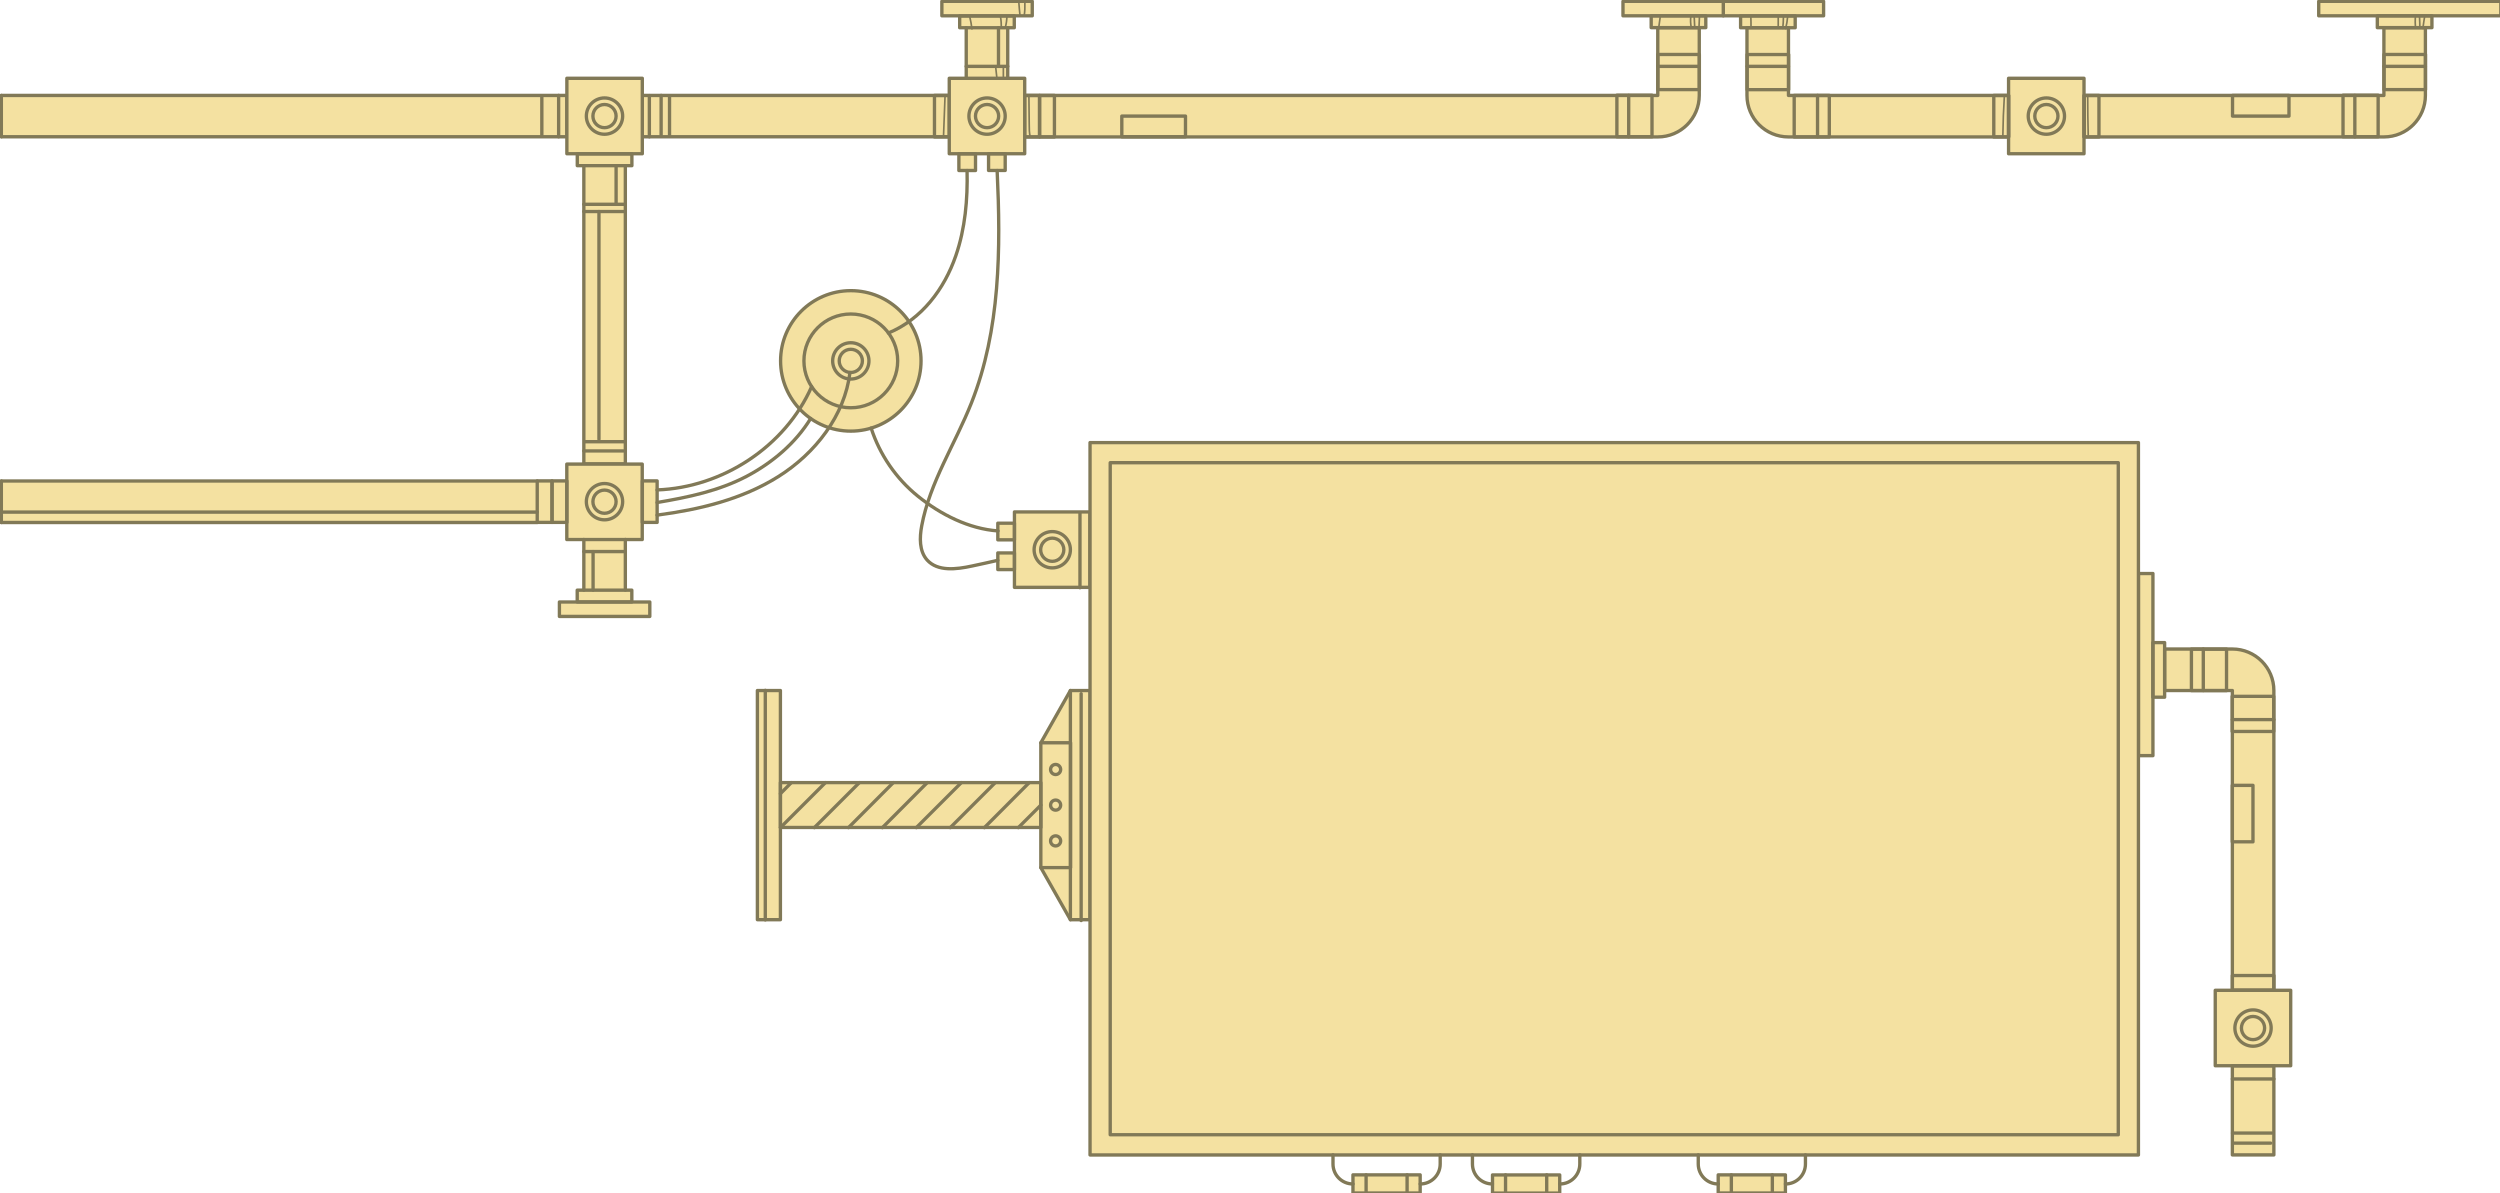
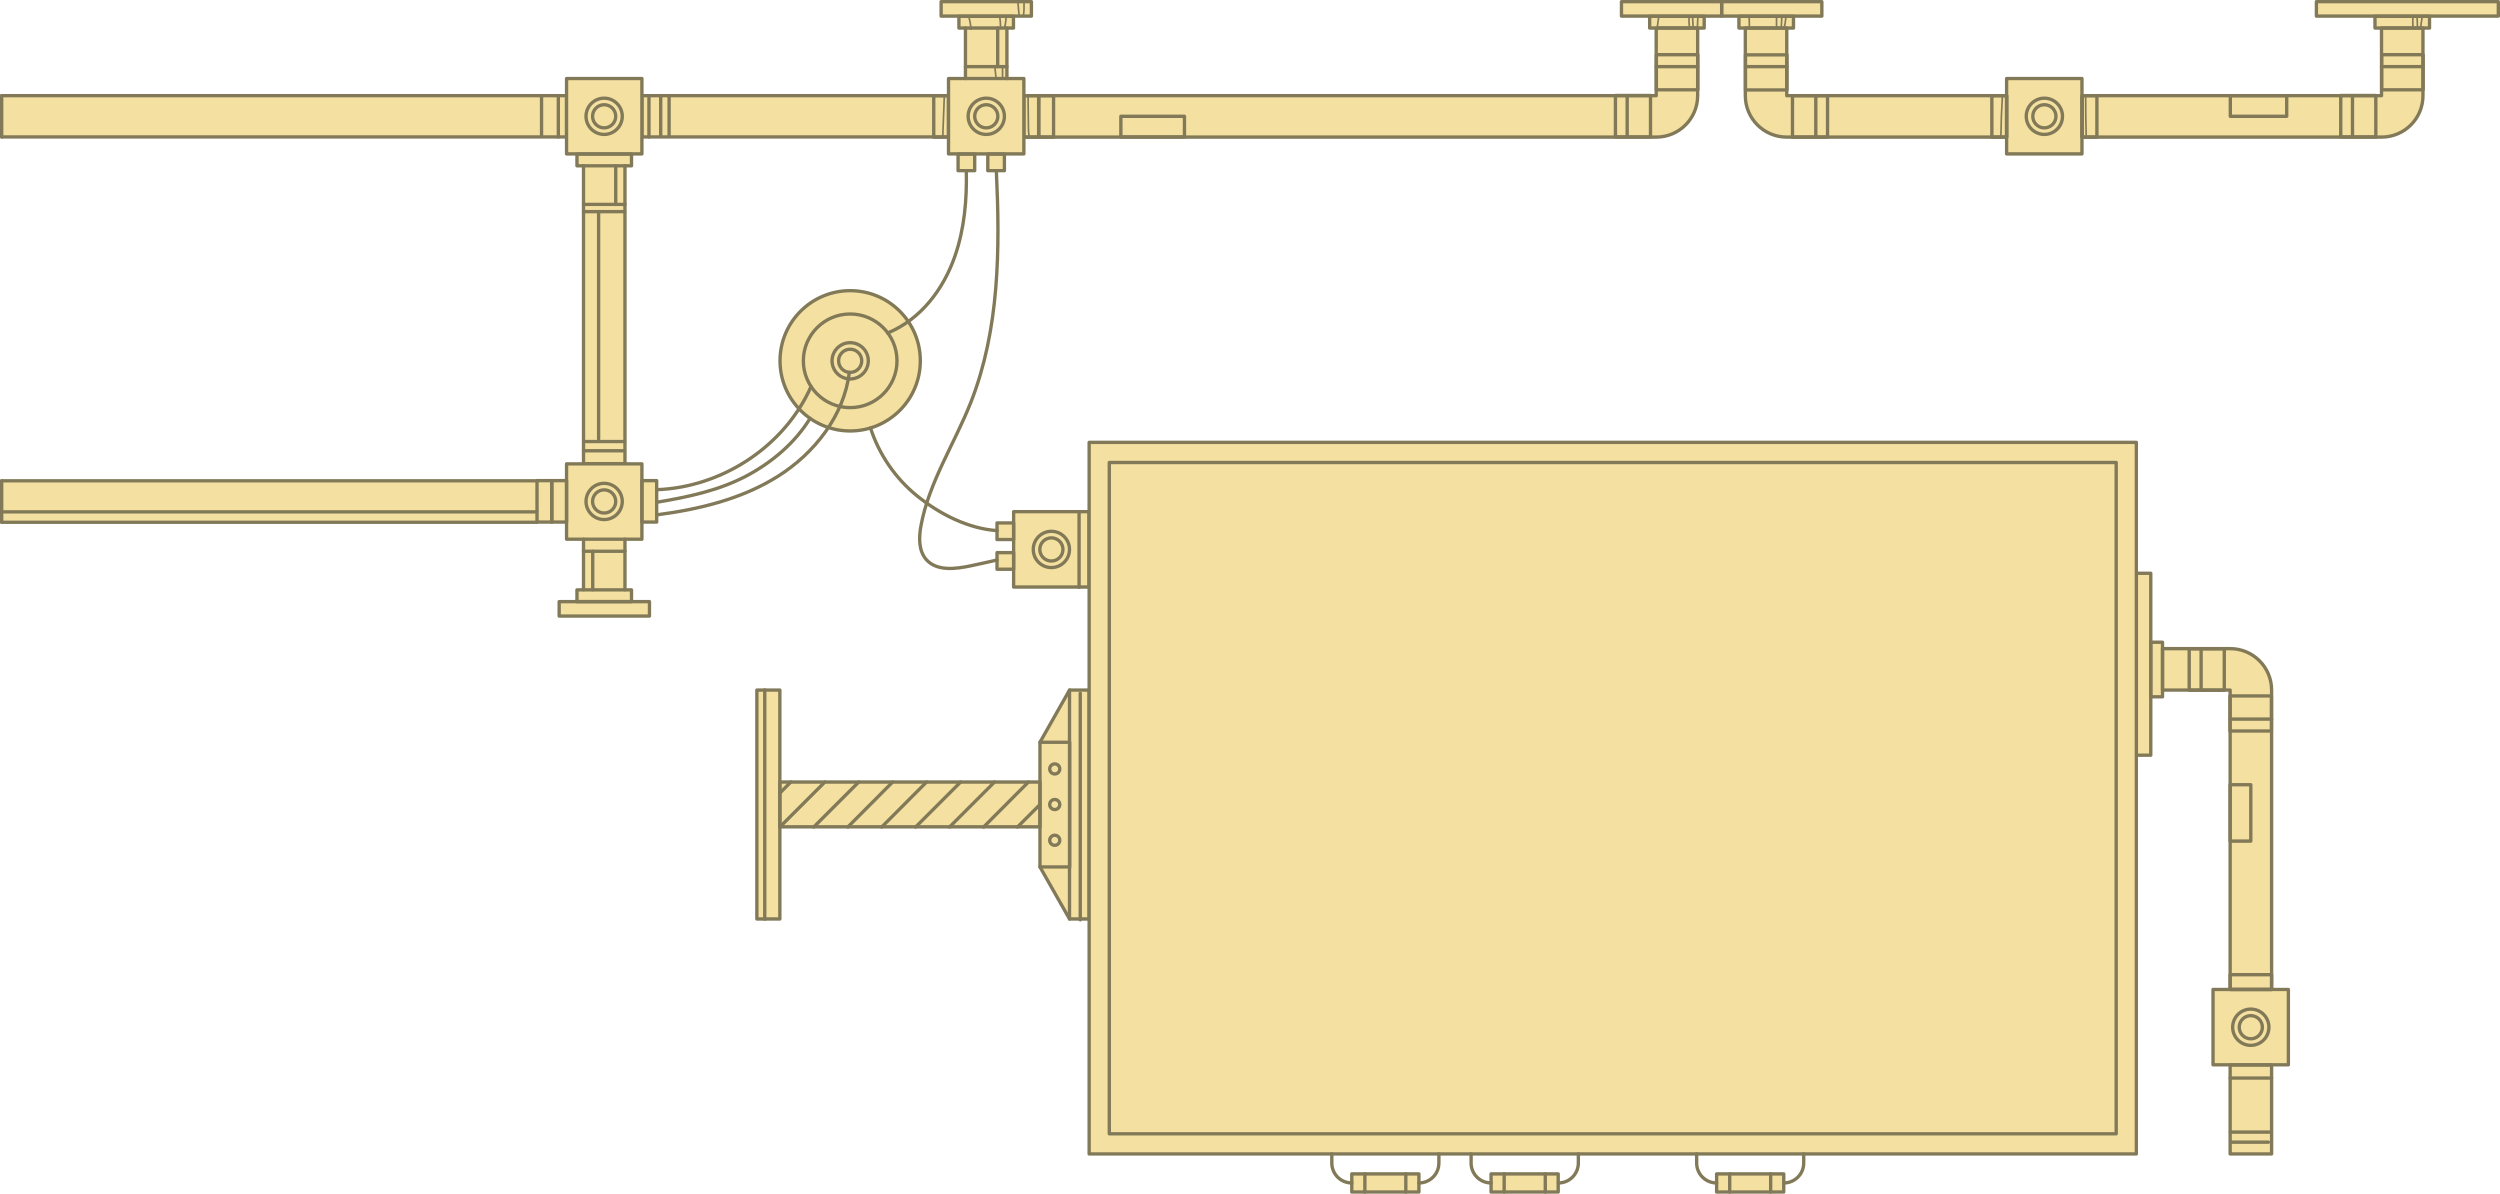
- <svg xmlns="http://www.w3.org/2000/svg" version="1.1" id="Слой_1" x="0px" y="0px" viewBox="0 0 1488 710" style="enable-background:new 0 0 1488 710;" xml:space="preserve">
+ <svg xmlns="http://www.w3.org/2000/svg" version="1.1" id="Слой_1" x="0px" y="0px" viewBox="-215.2 -275.2 1489.7 711.3" style="enable-background:new -215.2 -275.2 1489.7 711.3;" xml:space="preserve">
  <style type="text/css">
	.st0{fill:#F4E1A1;}
	.st1{fill:none;stroke:#817957;stroke-width:2;stroke-linecap:round;stroke-linejoin:round;stroke-miterlimit:10;}
	.st2{fill:none;stroke:#817957;stroke-linecap:round;stroke-linejoin:round;stroke-miterlimit:10;}
</style>
  <g id="_x31_2">
    <g>
-       <path class="st0" d="M1380.1,0.8v8.6h34.9v7h3.9v15.9h0v20.9h0v3.4h-3.4h-20.9h-32.2h-33.6h-79.5h-8.8V46.6h-44.9v10.1h-8.8h-97.9    h-20.9h-3.4v-3.4h0V32.4h0V16.5h3.9v-7h17V0.8h-59.7v8.6h10.2v7h3.9v15.9v20.9v3.4v0c0,13.6,11,24.7,24.7,24.7h3.4h20.9h97.9h8.8    v10.1h44.9V81.4h8.8h145.3h20.9h3.4l0,0c13.6,0,24.7-11,24.7-24.7v0v-3.4V32.4V16.5h3.9v-7h41.1V0.8H1380.1z" />
-       <rect x="1380.1" y="0.8" class="st1" width="108.4" height="8.6" />
-       <rect x="1025.7" y="0.8" class="st1" width="59.7" height="8.6" />
-       <g>
-         <path class="st1" d="M1064.5,56.8V16.5h-24.7v40.3v0c0,13.6,11,24.7,24.7,24.7l0,0h131V56.8H1064.5z" />
-         <g>
-           <rect x="1067.9" y="56.8" class="st1" width="20.9" height="24.7" />
-           <line class="st1" x1="1081.8" y1="56.8" x2="1081.8" y2="81.4" />
-         </g>
-         <g>
-           <rect x="1041.7" y="30.6" transform="matrix(4.456619e-11 -1 1 4.456619e-11 1009.301 1095.067)" class="st1" width="20.9" height="24.7" />
-           <line class="st1" x1="1039.9" y1="39.5" x2="1064.5" y2="39.5" />
-         </g>
-         <rect x="1036" y="9.5" class="st1" width="32.5" height="7" />
-       </g>
-       <g>
-         <path class="st1" d="M1418.9,56.8V16.5h24.7v40.3v0c0,13.6-11,24.7-24.7,24.7l0,0h-178.4V56.8H1418.9z" />
-         <g>
-           <rect x="1394.6" y="56.8" transform="matrix(-1 -4.452273e-11 4.452273e-11 -1 2810.067 138.1815)" class="st1" width="20.9" height="24.7" />
-           <line class="st1" x1="1401.6" y1="56.8" x2="1401.6" y2="81.4" />
-         </g>
-         <g>
-           <rect x="1420.8" y="30.6" transform="matrix(6.123234e-17 -1 1 6.123234e-17 1388.358 1474.124)" class="st1" width="20.9" height="24.7" />
-           <line class="st1" x1="1443.6" y1="39.5" x2="1418.9" y2="39.5" />
-         </g>
-         <rect x="1415" y="9.5" transform="matrix(-1 -4.496771e-11 4.496771e-11 -1 2862.483 25.9538)" class="st1" width="32.5" height="7" />
-       </g>
-       <g>
-         <rect x="1195.5" y="46.6" class="st1" width="44.9" height="44.9" />
-         <g>
-           <circle class="st1" cx="1218" cy="69.1" r="10.8" />
-           <circle class="st1" cx="1218" cy="69.1" r="6.9" />
-         </g>
-       </g>
-       <rect x="1186.7" y="56.8" class="st1" width="8.8" height="24.7" />
-       <rect x="1240.5" y="56.8" class="st1" width="8.8" height="24.7" />
-       <rect x="1328.8" y="56.8" class="st1" width="33.6" height="12.3" />
-       <path class="st2" d="M1443.2,9.5c-0.4,2.5-0.8,4.9-1.1,7.4" />
-       <path class="st2" d="M1440.1,10.1c0.1,2.2,0.2,4.3,0.2,6.5" />
-       <path class="st2" d="M1437.6,10c-0.1,2.2-0.1,4.3,0.1,6.5" />
-       <path class="st2" d="M1242.6,57.3c0,7.7,0.1,15.3,0.3,23" />
-       <path class="st2" d="M1193,57.1c-0.5,7.8-0.8,15.6-0.9,23.5" />
-       <path class="st2" d="M1064,10c-0.2,2.4-0.6,4.7-1.2,7" />
-       <path class="st2" d="M1061.5,10.2c0,2.2-0.2,4.5-0.4,6.7" />
-       <path class="st2" d="M1058.4,10.3c0,1.9,0,3.9,0,5.8" />
-       <path class="st2" d="M1042.1,10.1c0.1,2.2,0.1,4.3,0.1,6.5" />
-     </g>
-     <g>
-       <path class="st0" d="M966,0.8v8.6h16.8v7h3.9v15.9h0v20.9h0v3.4h-3.4h-20.9H627.6h-8.8h-8.8v24.7h3.2c0,0,0,0,0,0c0,0,0,0,0,0h5.6    h8.8h40.2h37.9h256.7h20.9h3.4c13.6,0,24.7-11,24.7-24.7v-3.4V32.4V16.5h3.9v-7h10.4V0.8H966z" />
-       <rect x="966" y="0.8" class="st1" width="59.7" height="8.6" />
-       <path class="st1" d="M609.9,56.8h376.8V16.5h24.7v40.3c0,13.6-11,24.7-24.7,24.7H609.9" />
-       <g>
-         <rect x="962.4" y="56.8" transform="matrix(-1 -4.452273e-11 4.452273e-11 -1 1945.67 138.1815)" class="st1" width="20.9" height="24.7" />
-         <line class="st1" x1="969.4" y1="56.8" x2="969.4" y2="81.4" />
-       </g>
-       <g>
-         <rect x="988.6" y="30.6" transform="matrix(6.123234e-17 -1 1 6.123234e-17 956.1595 1041.925)" class="st1" width="20.9" height="24.7" />
-         <line class="st1" x1="1011.4" y1="39.5" x2="986.7" y2="39.5" />
-       </g>
-       <rect x="982.8" y="9.5" transform="matrix(-1 -4.496771e-11 4.496771e-11 -1 1998.085 25.9538)" class="st1" width="32.5" height="7" />
-       <rect x="609.9" y="56.8" class="st1" width="8.8" height="24.7" />
-       <rect x="618.8" y="56.8" class="st1" width="8.8" height="24.7" />
-       <rect x="667.7" y="69.1" class="st1" width="37.9" height="12.3" />
-       <path class="st2" d="M1011.5,10.3c-0.1,2.3-0.2,4.7-0.3,7c0-0.1,0-0.1,0-0.2" />
-       <path class="st2" d="M1008.4,10c0.1,2.2,0.2,4.3,0.3,6.5" />
-       <path class="st2" d="M1006.4,9.5c-0.3,2.4-0.2,4.8,0.3,7.2" />
-       <path class="st2" d="M988.1,10.5c-0.3,2.2-0.6,4.3-0.9,6.5" />
-       <path class="st2" d="M612.4,57.1c0.1,5.7,0.1,11.5,0.2,17.2c0,2.4,0,4.8,0.6,7.2c0.1-0.2,0.2-0.5,0.1-0.7" />
-     </g>
-     <g>
-       <rect x="382.3" y="56.8" class="st0" width="182.7" height="24.7" />
-       <line class="st1" x1="382.3" y1="56.8" x2="565" y2="56.8" />
-       <line class="st1" x1="565" y1="81.4" x2="382.3" y2="81.4" />
-       <rect x="556.2" y="56.8" class="st1" width="8.8" height="24.7" />
-       <line class="st1" x1="386.5" y1="56.9" x2="386.5" y2="81.4" />
-       <line class="st1" x1="393.5" y1="56.8" x2="393.5" y2="80.9" />
-       <line class="st1" x1="398.5" y1="57.4" x2="398.5" y2="80.5" />
-       <path class="st2" d="M562.5,56.9c-0.3,7.9-0.6,15.8-0.9,23.7c0,0.1,0,0.3,0.1,0.4s0.3-0.1,0.2-0.2" />
-       <line class="st1" x1="382.3" y1="56.8" x2="382.3" y2="81.4" />
-     </g>
-     <g>
-       <rect x="0.8" y="56.8" class="st0" width="336.6" height="24.7" />
-       <line class="st1" x1="0.8" y1="56.8" x2="337.4" y2="56.8" />
-       <line class="st1" x1="337.4" y1="81.4" x2="0.8" y2="81.4" />
-       <line class="st1" x1="332.5" y1="56.8" x2="332.5" y2="81.4" />
-       <line class="st1" x1="322.5" y1="57.4" x2="322.5" y2="80.4" />
-       <line class="st1" x1="337.4" y1="56.8" x2="337.4" y2="81.4" />
-       <line class="st1" x1="0.8" y1="56.8" x2="0.8" y2="81.4" />
-     </g>
-     <g>
-       <polygon class="st0" points="337.4,46.6 337.4,91.6 343.6,91.6 343.6,98.6 348,98.6 348,276.1 372.2,276.1 372.2,98.6 376.1,98.6     376.1,91.6 382.3,91.6 382.3,46.6   " />
-       <g>
-         <rect x="337.4" y="46.6" class="st1" width="44.9" height="44.9" />
-         <g>
-           <circle class="st1" cx="359.8" cy="69.1" r="10.8" />
-           <circle class="st1" cx="359.8" cy="69.1" r="6.9" />
-         </g>
-       </g>
-       <g>
-         <g>
-           <g>
-             <line class="st1" x1="347.5" y1="121.6" x2="372.2" y2="121.6" />
-           </g>
-           <rect x="343.6" y="91.6" class="st1" width="32.5" height="7" />
-           <line class="st1" x1="347.5" y1="276.1" x2="347.5" y2="98.6" />
-           <line class="st1" x1="372.2" y1="276.1" x2="372.2" y2="98.6" />
-         </g>
-         <line class="st1" x1="366.7" y1="98.6" x2="366.7" y2="121.6" />
-         <line class="st1" x1="347.5" y1="276.1" x2="372.2" y2="276.1" />
-       </g>
-       <line class="st1" x1="347.5" y1="268.4" x2="371" y2="268.4" />
-       <line class="st1" x1="348" y1="262.9" x2="372" y2="262.9" />
-       <line class="st1" x1="347.5" y1="125.9" x2="372" y2="125.9" />
-       <line class="st1" x1="356.5" y1="125.9" x2="356.5" y2="261.4" />
-     </g>
-     <g>
-       <polygon class="st0" points="382.3,321.1 382.3,311 391.1,311 391.1,286.3 382.3,286.3 382.3,276.1 337.4,276.1 337.4,286.3     0.8,286.3 0.8,311 319.7,311 328.5,311 337.4,311 337.4,321.1 347.5,321.1 347.5,351.2 343.6,351.2 343.6,358.2 332.9,358.2     332.9,366.9 386.7,366.9 386.7,358.2 376.1,358.2 376.1,351.2 372,351.2 372,321.1   " />
-       <rect x="332.9" y="358.2" transform="matrix(-1 8.965705e-11 -8.965705e-11 -1 719.6603 725.1069)" class="st1" width="53.8" height="8.6" />
-       <g>
-         <rect x="337.4" y="276.1" transform="matrix(-1 8.988753e-11 -8.988753e-11 -1 719.6603 597.2388)" class="st1" width="44.9" height="44.9" />
-         <g>
-           <circle class="st1" cx="359.8" cy="298.6" r="10.8" />
-           <circle class="st1" cx="359.8" cy="298.6" r="6.9" />
-         </g>
-       </g>
-       <rect x="328.5" y="286.3" transform="matrix(-1 8.951272e-11 -8.951272e-11 -1 665.8962 597.2388)" class="st1" width="8.8" height="24.7" />
-       <rect x="319.7" y="286.3" transform="matrix(-1 8.961575e-11 -8.961575e-11 -1 648.2576 597.2388)" class="st1" width="8.8" height="24.7" />
-       <rect x="382.3" y="286.3" transform="matrix(-1 8.961575e-11 -8.961575e-11 -1 773.4243 597.2388)" class="st1" width="8.8" height="24.7" />
-       <g>
-         <g>
-           <line class="st1" x1="372.2" y1="328.3" x2="347.5" y2="328.3" />
-         </g>
-         <rect x="343.6" y="351.2" transform="matrix(-1 8.993549e-11 -8.993549e-11 -1 719.6603 709.4665)" class="st1" width="32.5" height="7" />
-         <line class="st1" x1="372.2" y1="321.1" x2="372.2" y2="351.2" />
-         <line class="st1" x1="347.5" y1="321.1" x2="347.5" y2="351.2" />
-       </g>
-       <line class="st1" x1="353" y1="351.2" x2="353" y2="328.3" />
-       <line class="st1" x1="319.7" y1="304.8" x2="0.8" y2="304.8" />
-       <g>
-         <line class="st1" x1="0.8" y1="286.3" x2="319.7" y2="286.3" />
-         <line class="st1" x1="319.7" y1="311" x2="0.8" y2="311" />
-       </g>
-       <line class="st1" x1="0.8" y1="286.3" x2="0.8" y2="311" />
-     </g>
-     <g>
-       <g>
-         <circle class="st0" cx="506.4" cy="214.8" r="41.8" />
-         <polygon class="st0" points="603.8,304.7 603.8,311.4 593.9,311.4 593.9,321.3 603.8,321.3 603.8,329.1 593.9,329.1 593.9,339      603.8,339 603.8,349.6 648.8,349.6 648.8,304.7    " />
-         <polygon class="st0" points="603.7,16.5 603.7,9.5 614.4,9.5 614.4,0.8 560.6,0.8 560.6,9.5 571.2,9.5 571.2,16.5 575.1,16.5      575.1,46.6 565,46.6 565,91.6 570.7,91.6 570.7,101.5 580.6,101.5 580.6,91.6 588.4,91.6 588.4,101.5 598.3,101.5 598.3,91.6      609.9,91.6 609.9,46.6 599.8,46.6 599.8,16.5    " />
-       </g>
-       <rect x="560.6" y="0.8" class="st1" width="53.8" height="8.6" />
-       <g>
-         <rect x="565" y="46.6" class="st1" width="44.9" height="44.9" />
-         <g>
-           <circle class="st1" cx="587.5" cy="69.1" r="10.8" />
-           <circle class="st1" cx="587.5" cy="69.1" r="6.9" />
-         </g>
-       </g>
-       <g>
-         <g>
-           <line class="st1" x1="575.1" y1="39.5" x2="599.8" y2="39.5" />
-         </g>
-         <rect x="571.2" y="9.5" class="st1" width="32.5" height="7" />
-         <line class="st1" x1="575.1" y1="46.6" x2="575.1" y2="16.5" />
-         <line class="st1" x1="599.8" y1="46.6" x2="599.8" y2="16.5" />
-       </g>
-       <g>
-         <g>
-           <rect x="603.8" y="304.7" class="st1" width="44.9" height="44.9" />
-           <g>
-             <circle class="st1" cx="626.3" cy="327.2" r="10.8" />
-             <circle class="st1" cx="626.3" cy="327.2" r="6.9" />
-           </g>
-         </g>
-         <rect x="593.9" y="311.4" class="st1" width="9.9" height="9.9" />
-         <rect x="593.9" y="329.1" class="st1" width="9.9" height="9.9" />
-       </g>
-       <line class="st1" x1="594.3" y1="16.5" x2="594.3" y2="39.5" />
-       <circle class="st1" cx="506.4" cy="214.8" r="27.9" />
-       <circle class="st1" cx="506.4" cy="214.8" r="41.8" />
-       <g>
-         <rect x="570.7" y="91.6" transform="matrix(4.432017e-11 -1 1 4.432017e-11 479.1248 672.1832)" class="st1" width="9.9" height="9.9" />
-         <rect x="588.4" y="91.6" transform="matrix(4.432017e-11 -1 1 4.432017e-11 496.7925 689.851)" class="st1" width="9.9" height="9.9" />
-       </g>
-       <path class="st1" d="M575.6,101.5c0.4,17.1-1.1,34.5-6.7,50.7c-6.8,19.8-20.3,37.8-40.1,46" />
-       <path class="st1" d="M518.5,254.8c5.1,15.8,14.9,30.1,27.8,40.5c13.5,10.9,30.4,19.5,47.7,20.7" />
-       <path class="st1" d="M593.5,101.5c2.2,46.7,1.9,94.8-15.3,138.3c-9.7,24.5-24.8,47.3-29.6,73.2c-1.3,7-1.5,15,3.2,20.3    c6.3,7,17.4,5.6,26.7,3.6c5.1-1.1,10.3-2.2,15.4-3.4" />
-       <path class="st1" d="M391.1,291.6c38.8-1.4,76.2-25.7,92-61.5" />
-       <path class="st1" d="M391.1,299.1c18.4-3.1,36.7-6.9,53.3-15.6c15.3-8.1,29.1-19.7,38.1-34.4" />
-       <path class="st1" d="M391.1,306.6c25.3-3.3,50.6-9.4,72.1-22.9c22-13.8,39.6-36.3,42.7-62" />
-       <g>
-         <g>
-           <circle class="st1" cx="506.4" cy="214.8" r="10.8" />
-           <circle class="st1" cx="506.4" cy="214.8" r="6.9" />
-         </g>
-       </g>
-       <line class="st1" x1="642.8" y1="305.1" x2="642.8" y2="349.8" />
-       <path class="st2" d="M597.2,40.1c0,1.8,0,3.7,0,5.5" />
-       <path class="st2" d="M592.6,39.6c0.3,2.5,0.5,4.9,0.8,7.4" />
-       <path class="st2" d="M599.3,9.5c0,2.2-0.3,4.5-0.9,6.7" />
-       <path class="st2" d="M595.5,10c0.4,2.2,0.5,4.5,0.5,6.7" />
-       <path class="st2" d="M577.2,10c0.6,2.4,1,4.8,1.3,7.2" />
-       <path class="st2" d="M610,1.8c0.1,2.5,0,5-0.4,7.5" />
-       <path class="st2" d="M606.4,1.3c0.2,2.6,0.4,5.3,0.7,7.9" />
-     </g>
-     <g>
-       <polygon class="st0" points="637.1,411 619.5,442.1 619.5,465.8 464.5,465.8 464.5,411 450.8,411 450.8,547.4 464.5,547.4     464.5,492.6 619.5,492.6 619.5,516.4 637.1,547.4 648.8,547.4 648.8,411   " />
-       <rect x="637.1" y="411" class="st1" width="11.7" height="136.4" />
-       <rect x="619.5" y="442.1" class="st1" width="17.7" height="74.3" />
-       <g>
-         <rect x="464.5" y="465.8" class="st1" width="155" height="26.7" />
-         <line class="st1" x1="619.5" y1="479.2" x2="606.1" y2="492.6" />
-         <line class="st1" x1="612.6" y1="465.8" x2="585.9" y2="492.6" />
-         <line class="st1" x1="592.4" y1="465.8" x2="565.6" y2="492.6" />
-         <line class="st1" x1="572.2" y1="465.8" x2="545.4" y2="492.6" />
-         <line class="st1" x1="551.9" y1="465.8" x2="525.2" y2="492.6" />
-         <line class="st1" x1="531.7" y1="465.8" x2="505" y2="492.6" />
-         <line class="st1" x1="511.5" y1="465.8" x2="484.7" y2="492.6" />
-         <line class="st1" x1="491.3" y1="465.8" x2="464.5" y2="492.6" />
-         <line class="st1" x1="471" y1="465.8" x2="464.5" y2="472.4" />
-       </g>
-       <circle class="st1" cx="628.3" cy="479.2" r="3" />
-       <circle class="st1" cx="628.3" cy="458" r="3" />
-       <circle class="st1" cx="628.3" cy="500.5" r="3" />
-       <line class="st1" x1="619.5" y1="442.1" x2="637.1" y2="411" />
-       <line class="st1" x1="619.5" y1="516.4" x2="637.1" y2="547.4" />
-       <rect x="450.8" y="411" class="st1" width="13.7" height="136.4" />
-       <line class="st1" x1="455.5" y1="410.9" x2="455.5" y2="547.5" />
-       <line class="st1" x1="643.5" y1="412.9" x2="643.5" y2="547.9" />
-     </g>
-     <g>
-       <path class="st0" d="M1353.4,589.4v-8.8V435.3v-20.9V411c0-13.6-11-24.7-24.7-24.7h0h-3.4h-20.9h-15.9v-3.9h-7v-41.1h-8.6v108.4    h8.6v-34.9h7V411h15.9l0,0h20.9l0,0h3.4v3.4v20.9v32.2v33.6v79.5v8.8h-10.1v44.9h10.1v53h24.7v-53h10.1v-44.9H1353.4z" />
-       <g>
-         <rect x="1222.9" y="391.3" transform="matrix(4.500229e-11 -1 1 4.500229e-11 881.5217 1672.657)" class="st1" width="108.4" height="8.6" />
-         <g>
-           <path class="st1" d="M1328.7,411h-40.3v-24.7h40.3h0c13.6,0,24.7,11,24.7,24.7l0,0v178.4h-24.7V411z" />
-           <g>
-             <rect x="1330.6" y="412.6" transform="matrix(-8.948060e-11 1 -1 -8.948060e-11 1765.907 -916.1398)" class="st1" width="20.9" height="24.7" />
-             <line class="st1" x1="1328.7" y1="428.3" x2="1353.4" y2="428.3" />
-           </g>
-           <g>
-             <rect x="1304.4" y="386.3" transform="matrix(-1 -4.491442e-11 4.491442e-11 -1 2629.631 797.3514)" class="st1" width="20.9" height="24.7" />
-             <line class="st1" x1="1311.4" y1="386.3" x2="1311.4" y2="411" />
-           </g>
-           <rect x="1268.7" y="395.2" transform="matrix(-9.027197e-11 1 -1 -9.027197e-11 1683.585 -886.2336)" class="st1" width="32.5" height="7" />
-         </g>
-         <g>
-           <rect x="1318.6" y="589.4" transform="matrix(4.472162e-11 -1 1 4.472162e-11 729.1193 1952.927)" class="st1" width="44.9" height="44.9" />
-           <g>
-             <circle class="st1" cx="1341" cy="611.9" r="10.8" />
-             <circle class="st1" cx="1341" cy="611.9" r="6.9" />
-           </g>
-         </g>
-         <rect x="1336.6" y="572.7" transform="matrix(4.537532e-11 -1 1 4.537532e-11 756.0013 1926.045)" class="st1" width="8.8" height="24.7" />
-         <rect x="1318.1" y="478.1" transform="matrix(4.468698e-11 -1 1 4.468698e-11 850.5689 1819.147)" class="st1" width="33.6" height="12.3" />
-       </g>
-       <rect x="1328.7" y="634.4" class="st1" width="24.7" height="53" />
-       <line class="st1" x1="1328.7" y1="642.2" x2="1353.4" y2="642.2" />
-       <line class="st1" x1="1329.5" y1="680.4" x2="1351.5" y2="680.4" />
-       <line class="st1" x1="1328.8" y1="674.4" x2="1352.2" y2="674.4" />
-     </g>
-     <g>
-       <g>
-         <rect x="748.8" y="163.4" transform="matrix(-1.836970e-16 1 -1 -1.836970e-16 1436.188 -485.3705)" class="st0" width="424" height="624" />
-         <rect x="748.8" y="163.4" transform="matrix(-1.836970e-16 1 -1 -1.836970e-16 1436.188 -485.3705)" class="st1" width="424" height="624" />
-         <rect x="660.8" y="275.4" class="st1" width="600" height="400" />
-       </g>
-       <g>
-         <rect x="903" y="684.7" transform="matrix(-1.343425e-10 1 -1 -1.343425e-10 1613.042 -203.679)" class="st0" width="10.8" height="40" />
-         <path class="st1" d="M940.3,687.4v5.4c0,6.6-5.3,11.9-11.9,11.9l0,0" />
-         <path class="st1" d="M888.3,704.7L888.3,704.7c-6.6,0-11.9-5.3-11.9-11.9v-5.4" />
-         <rect x="903" y="684.7" transform="matrix(-1.343425e-10 1 -1 -1.343425e-10 1613.042 -203.679)" class="st1" width="10.8" height="40" />
-         <line class="st1" x1="920.6" y1="710.1" x2="920.6" y2="699.3" />
-         <line class="st1" x1="896.1" y1="710.1" x2="896.1" y2="699.3" />
-       </g>
-       <g>
-         <rect x="819.9" y="684.7" transform="matrix(-1.353550e-10 1 -1 -1.353550e-10 1529.982 -120.6182)" class="st0" width="10.8" height="40" />
-         <path class="st1" d="M857.2,687.4v5.4c0,6.6-5.3,11.9-11.9,11.9l0,0" />
-         <path class="st1" d="M805.3,704.7L805.3,704.7c-6.6,0-11.9-5.3-11.9-11.9v-5.4" />
-         <rect x="819.9" y="684.7" transform="matrix(-1.353550e-10 1 -1 -1.353550e-10 1529.982 -120.6182)" class="st1" width="10.8" height="40" />
-         <line class="st1" x1="837.5" y1="710.1" x2="837.5" y2="699.3" />
-         <line class="st1" x1="813.1" y1="710.1" x2="813.1" y2="699.3" />
-       </g>
-       <g>
-         <rect x="1037.3" y="684.7" transform="matrix(3.311481e-09 1 -1 3.311481e-09 1747.377 -338.0132)" class="st0" width="10.8" height="40" />
-         <path class="st1" d="M1074.6,687.4v5.4c0,6.6-5.3,11.9-11.9,11.9h0" />
-         <path class="st1" d="M1022.7,704.7L1022.7,704.7c-6.6,0-11.9-5.3-11.9-11.9v-5.4" />
-         <rect x="1037.3" y="684.7" transform="matrix(3.311481e-09 1 -1 3.311481e-09 1747.377 -338.0132)" class="st1" width="10.8" height="40" />
-         <line class="st1" x1="1054.9" y1="710.1" x2="1054.9" y2="699.3" />
-         <line class="st1" x1="1030.5" y1="710.1" x2="1030.5" y2="699.3" />
+       <path class="st0" d="M1165.1-274.2v8.6h34.9v7h3.9v15.9l0,0v20.9l0,0v3.4h-3.4h-20.9h-32.2h-33.6h-79.5h-8.8v-10h-44.9v10.1h-8.8    h-97.9H853h-3.4v-3.4l0,0v-20.9l0,0v-15.9h3.9v-7h17v-8.7h-59.7v8.6H821v7h3.9v15.9v20.9v3.4l0,0c0,13.6,11,24.7,24.7,24.7h3.4    h20.9h97.9h8.8v10.1h44.9v-10h8.8h145.3h20.9h3.4l0,0c13.6,0,24.7-11,24.7-24.7l0,0v-3.4v-20.9v-15.9h3.9v-7h41.1v-8.7H1165.1z" />
+       <rect x="1165.1" y="-274.2" class="st1" width="108.4" height="8.6" />
+       <rect x="810.7" y="-274.2" class="st1" width="59.7" height="8.6" />
+       <g>
+         <path class="st1" d="M849.5-218.2v-40.3h-24.7v40.3l0,0c0,13.6,11,24.7,24.7,24.7l0,0h131v-24.7H849.5z" />
+         <g>
+           <rect x="852.9" y="-218.2" class="st1" width="20.9" height="24.7" />
+           <line class="st1" x1="866.8" y1="-218.2" x2="866.8" y2="-193.6" />
+         </g>
+         <g>
+           <rect x="824.9" y="-242.5" class="st1" width="24.7" height="20.9" />
+           <line class="st1" x1="824.9" y1="-235.5" x2="849.5" y2="-235.5" />
+         </g>
+         <rect x="821" y="-265.5" class="st1" width="32.5" height="7" />
+       </g>
+       <g>
+         <path class="st1" d="M1203.9-218.2v-40.3h24.7v40.3l0,0c0,13.6-11,24.7-24.7,24.7l0,0h-178.4v-24.7H1203.9z" />
+         <g>
+           <rect x="1179.6" y="-218.3" class="st1" width="20.9" height="24.7" />
+           <line class="st1" x1="1186.6" y1="-218.2" x2="1186.6" y2="-193.6" />
+         </g>
+         <g>
+           <rect x="1204" y="-242.6" class="st1" width="24.7" height="20.9" />
+           <line class="st1" x1="1228.6" y1="-235.5" x2="1203.9" y2="-235.5" />
+         </g>
+         <rect x="1200" y="-265.5" class="st1" width="32.5" height="7" />
+       </g>
+       <g>
+         <rect x="980.5" y="-228.4" class="st1" width="44.9" height="44.9" />
+         <g>
+           <circle class="st1" cx="1003" cy="-205.9" r="10.8" />
+           <circle class="st1" cx="1003" cy="-205.9" r="6.9" />
+         </g>
+       </g>
+       <rect x="971.7" y="-218.2" class="st1" width="8.8" height="24.7" />
+       <rect x="1025.5" y="-218.2" class="st1" width="8.8" height="24.7" />
+       <rect x="1113.8" y="-218.2" class="st1" width="33.6" height="12.3" />
+       <path class="st2" d="M1228.2-265.5c-0.4,2.5-0.8,4.9-1.1,7.4" />
+       <path class="st2" d="M1225.1-264.9c0.1,2.2,0.2,4.3,0.2,6.5" />
+       <path class="st2" d="M1222.6-265c-0.1,2.2-0.1,4.3,0.1,6.5" />
+       <path class="st2" d="M1027.6-217.7c0,7.7,0.1,15.3,0.3,23" />
+       <path class="st2" d="M978-217.9c-0.5,7.8-0.8,15.6-0.9,23.5" />
+       <path class="st2" d="M849-265c-0.2,2.4-0.6,4.7-1.2,7" />
+       <path class="st2" d="M846.5-264.8c0,2.2-0.2,4.5-0.4,6.7" />
+       <path class="st2" d="M843.4-264.7c0,1.9,0,3.9,0,5.8" />
+       <path class="st2" d="M827.1-264.9c0.1,2.2,0.1,4.3,0.1,6.5" />
+     </g>
+     <g>
+       <path class="st0" d="M751-274.2v8.6h16.8v7h3.9v15.9l0,0v20.9l0,0v3.4h-3.4h-20.9H412.6h-8.8H395v24.7h3.2l0,0l0,0h5.6h8.8h40.2    h37.9h256.7h20.9h3.4c13.6,0,24.7-11,24.7-24.7v-3.4v-20.8v-15.9h3.9v-7h10.4v-8.7H751z" />
+       <rect x="751" y="-274.2" class="st1" width="59.7" height="8.6" />
+       <path class="st1" d="M394.9-218.2h376.8v-40.3h24.7v40.3c0,13.6-11,24.7-24.7,24.7H394.9" />
+       <g>
+         <rect x="747.4" y="-218.3" class="st1" width="20.9" height="24.7" />
+         <line class="st1" x1="754.4" y1="-218.2" x2="754.4" y2="-193.6" />
+       </g>
+       <g>
+         <rect x="771.8" y="-242.6" class="st1" width="24.7" height="20.9" />
+         <line class="st1" x1="796.4" y1="-235.5" x2="771.7" y2="-235.5" />
+       </g>
+       <rect x="767.8" y="-265.5" class="st1" width="32.5" height="7" />
+       <rect x="394.9" y="-218.2" class="st1" width="8.8" height="24.7" />
+       <rect x="403.8" y="-218.2" class="st1" width="8.8" height="24.7" />
+       <rect x="452.7" y="-205.9" class="st1" width="37.9" height="12.3" />
+       <path class="st2" d="M796.5-264.7c-0.1,2.3-0.2,4.7-0.3,7c0-0.1,0-0.1,0-0.2" />
+       <path class="st2" d="M793.4-265c0.1,2.2,0.2,4.3,0.3,6.5" />
+       <path class="st2" d="M791.4-265.5c-0.3,2.4-0.2,4.8,0.3,7.2" />
+       <path class="st2" d="M773.1-264.5c-0.3,2.2-0.6,4.3-0.9,6.5" />
+       <path class="st2" d="M397.4-217.9c0.1,5.7,0.1,11.5,0.2,17.2c0,2.4,0,4.8,0.6,7.2c0.1-0.2,0.2-0.5,0.1-0.7" />
+     </g>
+     <g>
+       <rect x="167.3" y="-218.2" class="st0" width="182.7" height="24.7" />
+       <line class="st1" x1="167.3" y1="-218.2" x2="350" y2="-218.2" />
+       <line class="st1" x1="350" y1="-193.6" x2="167.3" y2="-193.6" />
+       <rect x="341.2" y="-218.2" class="st1" width="8.8" height="24.7" />
+       <line class="st1" x1="171.5" y1="-218.1" x2="171.5" y2="-193.6" />
+       <line class="st1" x1="178.5" y1="-218.2" x2="178.5" y2="-194.1" />
+       <line class="st1" x1="183.5" y1="-217.6" x2="183.5" y2="-194.5" />
+       <path class="st2" d="M347.5-218.1c-0.3,7.9-0.6,15.8-0.9,23.7c0,0.1,0,0.3,0.1,0.4c0.1,0.1,0.3-0.1,0.2-0.2" />
+       <line class="st1" x1="167.3" y1="-218.2" x2="167.3" y2="-193.6" />
+     </g>
+     <g>
+       <rect x="-214.2" y="-218.2" class="st0" width="336.6" height="24.7" />
+       <line class="st1" x1="-214.2" y1="-218.2" x2="122.4" y2="-218.2" />
+       <line class="st1" x1="122.4" y1="-193.6" x2="-214.2" y2="-193.6" />
+       <line class="st1" x1="117.5" y1="-218.2" x2="117.5" y2="-193.6" />
+       <line class="st1" x1="107.5" y1="-217.6" x2="107.5" y2="-194.6" />
+       <line class="st1" x1="122.4" y1="-218.2" x2="122.4" y2="-193.6" />
+       <line class="st1" x1="-214.2" y1="-218.2" x2="-214.2" y2="-193.6" />
+     </g>
+     <g>
+       <polygon class="st0" points="122.4,-228.4 122.4,-183.4 128.6,-183.4 128.6,-176.4 133,-176.4 133,1.1 157.2,1.1 157.2,-176.4     161.1,-176.4 161.1,-183.4 167.3,-183.4 167.3,-228.4   " />
+       <g>
+         <rect x="122.4" y="-228.4" class="st1" width="44.9" height="44.9" />
+         <g>
+           <circle class="st1" cx="144.8" cy="-205.9" r="10.8" />
+           <circle class="st1" cx="144.8" cy="-205.9" r="6.9" />
+         </g>
+       </g>
+       <g>
+         <g>
+           <g>
+             <line class="st1" x1="132.5" y1="-153.4" x2="157.2" y2="-153.4" />
+           </g>
+           <rect x="128.6" y="-183.4" class="st1" width="32.5" height="7" />
+           <line class="st1" x1="132.5" y1="1.1" x2="132.5" y2="-176.4" />
+           <line class="st1" x1="157.2" y1="1.1" x2="157.2" y2="-176.4" />
+         </g>
+         <line class="st1" x1="151.7" y1="-176.4" x2="151.7" y2="-153.4" />
+         <line class="st1" x1="132.5" y1="1.1" x2="157.2" y2="1.1" />
+       </g>
+       <line class="st1" x1="132.5" y1="-6.6" x2="156" y2="-6.6" />
+       <line class="st1" x1="133" y1="-12.1" x2="157" y2="-12.1" />
+       <line class="st1" x1="132.5" y1="-149.1" x2="157" y2="-149.1" />
+       <line class="st1" x1="141.5" y1="-149.1" x2="141.5" y2="-13.6" />
+     </g>
+     <g>
+       <polygon class="st0" points="167.3,46.1 167.3,36 176.1,36 176.1,11.3 167.3,11.3 167.3,1.1 122.4,1.1 122.4,11.3 -214.2,11.3     -214.2,36 104.7,36 113.5,36 122.4,36 122.4,46.1 132.5,46.1 132.5,76.2 128.6,76.2 128.6,83.2 117.9,83.2 117.9,91.9 171.7,91.9     171.7,83.2 161.1,83.2 161.1,76.2 157,76.2 157,46.1   " />
+       <rect x="118" y="83.3" class="st1" width="53.8" height="8.6" />
+       <g>
+         <rect x="122.4" y="1.2" class="st1" width="44.9" height="44.9" />
+         <g>
+           <circle class="st1" cx="144.8" cy="23.6" r="10.8" />
+           <circle class="st1" cx="144.8" cy="23.6" r="6.9" />
+         </g>
+       </g>
+       <rect x="113.6" y="11.2" class="st1" width="8.8" height="24.7" />
+       <rect x="104.8" y="11.2" class="st1" width="8.8" height="24.7" />
+       <rect x="167.3" y="11.2" class="st1" width="8.8" height="24.7" />
+       <g>
+         <g>
+           <line class="st1" x1="157.2" y1="53.3" x2="132.5" y2="53.3" />
+         </g>
+         <rect x="128.6" y="76.3" class="st1" width="32.5" height="7" />
+         <line class="st1" x1="157.2" y1="46.1" x2="157.2" y2="76.2" />
+         <line class="st1" x1="132.5" y1="46.1" x2="132.5" y2="76.2" />
+       </g>
+       <line class="st1" x1="138" y1="76.2" x2="138" y2="53.3" />
+       <line class="st1" x1="104.7" y1="29.8" x2="-214.2" y2="29.8" />
+       <g>
+         <line class="st1" x1="-214.2" y1="11.3" x2="104.7" y2="11.3" />
+         <line class="st1" x1="104.7" y1="36" x2="-214.2" y2="36" />
+       </g>
+       <line class="st1" x1="-214.2" y1="11.3" x2="-214.2" y2="36" />
+     </g>
+     <g>
+       <g>
+         <circle class="st0" cx="291.4" cy="-60.2" r="41.8" />
+         <polygon class="st0" points="388.8,29.7 388.8,36.4 378.9,36.4 378.9,46.3 388.8,46.3 388.8,54.1 378.9,54.1 378.9,64 388.8,64      388.8,74.6 433.8,74.6 433.8,29.7    " />
+         <polygon class="st0" points="388.7,-258.5 388.7,-265.5 399.4,-265.5 399.4,-274.2 345.6,-274.2 345.6,-265.5 356.2,-265.5      356.2,-258.5 360.1,-258.5 360.1,-228.4 350,-228.4 350,-183.4 355.7,-183.4 355.7,-173.5 365.6,-173.5 365.6,-183.4      373.4,-183.4 373.4,-173.5 383.3,-173.5 383.3,-183.4 394.9,-183.4 394.9,-228.4 384.8,-228.4 384.8,-258.5    " />
+       </g>
+       <rect x="345.6" y="-274.2" class="st1" width="53.8" height="8.6" />
+       <g>
+         <rect x="350" y="-228.4" class="st1" width="44.9" height="44.9" />
+         <g>
+           <circle class="st1" cx="372.5" cy="-205.9" r="10.8" />
+           <circle class="st1" cx="372.5" cy="-205.9" r="6.9" />
+         </g>
+       </g>
+       <g>
+         <g>
+           <line class="st1" x1="360.1" y1="-235.5" x2="384.8" y2="-235.5" />
+         </g>
+         <rect x="356.2" y="-265.5" class="st1" width="32.5" height="7" />
+         <line class="st1" x1="360.1" y1="-228.4" x2="360.1" y2="-258.5" />
+         <line class="st1" x1="384.8" y1="-228.4" x2="384.8" y2="-258.5" />
+       </g>
+       <g>
+         <g>
+           <rect x="388.8" y="29.7" class="st1" width="44.9" height="44.9" />
+           <g>
+             <circle class="st1" cx="411.3" cy="52.2" r="10.8" />
+             <circle class="st1" cx="411.3" cy="52.2" r="6.9" />
+           </g>
+         </g>
+         <rect x="378.9" y="36.4" class="st1" width="9.9" height="9.9" />
+         <rect x="378.9" y="54.1" class="st1" width="9.9" height="9.9" />
+       </g>
+       <line class="st1" x1="379.3" y1="-258.5" x2="379.3" y2="-235.5" />
+       <circle class="st1" cx="291.4" cy="-60.2" r="27.9" />
+       <circle class="st1" cx="291.4" cy="-60.2" r="41.8" />
+       <g>
+         <rect x="355.7" y="-183.4" class="st1" width="9.9" height="9.9" />
+         <rect x="373.4" y="-183.4" class="st1" width="9.9" height="9.9" />
+       </g>
+       <path class="st1" d="M360.6-173.5c0.4,17.1-1.1,34.5-6.7,50.7c-6.8,19.8-20.3,37.8-40.1,46" />
+       <path class="st1" d="M303.5-20.2c5.1,15.8,14.9,30.1,27.8,40.5C344.8,31.2,361.7,39.8,379,41" />
+       <path class="st1" d="M378.5-173.5c2.2,46.7,1.9,94.8-15.3,138.3c-9.7,24.5-24.8,47.3-29.6,73.2c-1.3,7-1.5,15,3.2,20.3    c6.3,7,17.4,5.6,26.7,3.6c5.1-1.1,10.3-2.2,15.4-3.4" />
+       <path class="st1" d="M176.1,16.6c38.8-1.4,76.2-25.7,92-61.5" />
+       <path class="st1" d="M176.1,24.1c18.4-3.1,36.7-6.9,53.3-15.6c15.3-8.1,29.1-19.7,38.1-34.4" />
+       <path class="st1" d="M176.1,31.6c25.3-3.3,50.6-9.4,72.1-22.9c22-13.8,39.6-36.3,42.7-62" />
+       <g>
+         <g>
+           <circle class="st1" cx="291.4" cy="-60.2" r="10.8" />
+           <circle class="st1" cx="291.4" cy="-60.2" r="6.9" />
+         </g>
+       </g>
+       <line class="st1" x1="427.8" y1="30.1" x2="427.8" y2="74.8" />
+       <path class="st2" d="M382.2-234.9c0,1.8,0,3.7,0,5.5" />
+       <path class="st2" d="M377.6-235.4c0.3,2.5,0.5,4.9,0.8,7.4" />
+       <path class="st2" d="M384.3-265.5c0,2.2-0.3,4.5-0.9,6.7" />
+       <path class="st2" d="M380.5-265c0.4,2.2,0.5,4.5,0.5,6.7" />
+       <path class="st2" d="M362.2-265c0.6,2.4,1,4.8,1.3,7.2" />
+       <path class="st2" d="M395-273.2c0.1,2.5,0,5-0.4,7.5" />
+       <path class="st2" d="M391.4-273.7c0.2,2.6,0.4,5.3,0.7,7.9" />
+     </g>
+     <g>
+       <polygon class="st0" points="422.1,136 404.5,167.1 404.5,190.8 249.5,190.8 249.5,136 235.8,136 235.8,272.4 249.5,272.4     249.5,217.6 404.5,217.6 404.5,241.4 422.1,272.4 433.8,272.4 433.8,136   " />
+       <rect x="422.1" y="136" class="st1" width="11.7" height="136.4" />
+       <rect x="404.5" y="167.1" class="st1" width="17.7" height="74.3" />
+       <g>
+         <rect x="249.5" y="190.8" class="st1" width="155" height="26.7" />
+         <line class="st1" x1="404.5" y1="204.2" x2="391.1" y2="217.6" />
+         <line class="st1" x1="397.6" y1="190.8" x2="370.9" y2="217.6" />
+         <line class="st1" x1="377.4" y1="190.8" x2="350.6" y2="217.6" />
+         <line class="st1" x1="357.2" y1="190.8" x2="330.4" y2="217.6" />
+         <line class="st1" x1="336.9" y1="190.8" x2="310.2" y2="217.6" />
+         <line class="st1" x1="316.7" y1="190.8" x2="290" y2="217.6" />
+         <line class="st1" x1="296.5" y1="190.8" x2="269.7" y2="217.6" />
+         <line class="st1" x1="276.3" y1="190.8" x2="249.5" y2="217.6" />
+         <line class="st1" x1="256" y1="190.8" x2="249.5" y2="197.4" />
+       </g>
+       <circle class="st1" cx="413.3" cy="204.2" r="3" />
+       <circle class="st1" cx="413.3" cy="183" r="3" />
+       <circle class="st1" cx="413.3" cy="225.5" r="3" />
+       <line class="st1" x1="404.5" y1="167.1" x2="422.1" y2="136" />
+       <line class="st1" x1="404.5" y1="241.4" x2="422.1" y2="272.4" />
+       <rect x="235.8" y="136" class="st1" width="13.7" height="136.4" />
+       <line class="st1" x1="240.5" y1="135.9" x2="240.5" y2="272.5" />
+       <line class="st1" x1="428.5" y1="137.9" x2="428.5" y2="272.9" />
+     </g>
+     <g>
+       <path class="st0" d="M1138.4,314.4v-8.8V160.3v-20.9V136c0-13.6-11-24.7-24.7-24.7l0,0h-3.4h-20.9h-15.9v-3.9h-7V66.3h-8.6v108.4    h8.6v-34.9h7V136h15.9l0,0h20.9l0,0h3.4v3.4v20.9v32.2v33.6v79.5v8.8h-10.1v44.9h10.1v53h24.7v-53h10.1v-44.9L1138.4,314.4    L1138.4,314.4z" />
+       <g>
+         <rect x="1057.8" y="66.4" class="st1" width="8.6" height="108.4" />
+         <g>
+           <path class="st1" d="M1113.7,136h-40.3v-24.7h40.3l0,0c13.6,0,24.7,11,24.7,24.7l0,0v178.4h-24.7V136z" />
+           <g>
+             <rect x="1113.6" y="139.5" class="st1" width="24.7" height="20.9" />
+             <line class="st1" x1="1113.7" y1="153.3" x2="1138.4" y2="153.3" />
+           </g>
+           <g>
+             <rect x="1089.3" y="111.4" class="st1" width="20.9" height="24.7" />
+             <line class="st1" x1="1096.4" y1="111.3" x2="1096.4" y2="136" />
+           </g>
+           <rect x="1066.4" y="107.5" class="st1" width="7" height="32.5" />
+         </g>
+         <g>
+           <rect x="1103.5" y="314.4" class="st1" width="44.9" height="44.9" />
+           <g>
+             <circle class="st1" cx="1126" cy="336.9" r="10.8" />
+             <circle class="st1" cx="1126" cy="336.9" r="6.9" />
+           </g>
+         </g>
+         <rect x="1113.7" y="305.6" class="st1" width="24.7" height="8.8" />
+         <rect x="1113.7" y="192.4" class="st1" width="12.3" height="33.6" />
+       </g>
+       <rect x="1113.7" y="359.4" class="st1" width="24.7" height="53" />
+       <line class="st1" x1="1113.7" y1="367.2" x2="1138.4" y2="367.2" />
+       <line class="st1" x1="1114.5" y1="405.4" x2="1136.5" y2="405.4" />
+       <line class="st1" x1="1113.8" y1="399.4" x2="1137.2" y2="399.4" />
+     </g>
+     <g>
+       <g>
+         <rect x="433.8" y="-11.6" class="st0" width="624" height="424" />
+         <rect x="433.8" y="-11.6" class="st1" width="624" height="424" />
+         <rect x="445.8" y="0.4" class="st1" width="600" height="400" />
+       </g>
+       <g>
+         <rect x="673.3" y="424.3" class="st0" width="40" height="10.8" />
+         <path class="st1" d="M725.3,412.4v5.4c0,6.6-5.3,11.9-11.9,11.9l0,0" />
+         <path class="st1" d="M673.3,429.7L673.3,429.7c-6.6,0-11.9-5.3-11.9-11.9v-5.4" />
+         <rect x="673.3" y="424.3" class="st1" width="40" height="10.8" />
+         <line class="st1" x1="705.6" y1="435.1" x2="705.6" y2="424.3" />
+         <line class="st1" x1="681.1" y1="435.1" x2="681.1" y2="424.3" />
+       </g>
+       <g>
+         <rect x="590.3" y="424.3" class="st0" width="40" height="10.8" />
+         <path class="st1" d="M642.2,412.4v5.4c0,6.6-5.3,11.9-11.9,11.9l0,0" />
+         <path class="st1" d="M590.3,429.7L590.3,429.7c-6.6,0-11.9-5.3-11.9-11.9v-5.4" />
+         <rect x="590.3" y="424.3" class="st1" width="40" height="10.8" />
+         <line class="st1" x1="622.5" y1="435.1" x2="622.5" y2="424.3" />
+         <line class="st1" x1="598.1" y1="435.1" x2="598.1" y2="424.3" />
+       </g>
+       <g>
+         <rect x="807.7" y="424.3" class="st0" width="40" height="10.8" />
+         <path class="st1" d="M859.6,412.4v5.4c0,6.6-5.3,11.9-11.9,11.9l0,0" />
+         <path class="st1" d="M807.7,429.7L807.7,429.7c-6.6,0-11.9-5.3-11.9-11.9v-5.4" />
+         <rect x="807.7" y="424.3" class="st1" width="40" height="10.8" />
+         <line class="st1" x1="839.9" y1="435.1" x2="839.9" y2="424.3" />
+         <line class="st1" x1="815.5" y1="435.1" x2="815.5" y2="424.3" />
      </g>
    </g>
  </g>
</svg>
